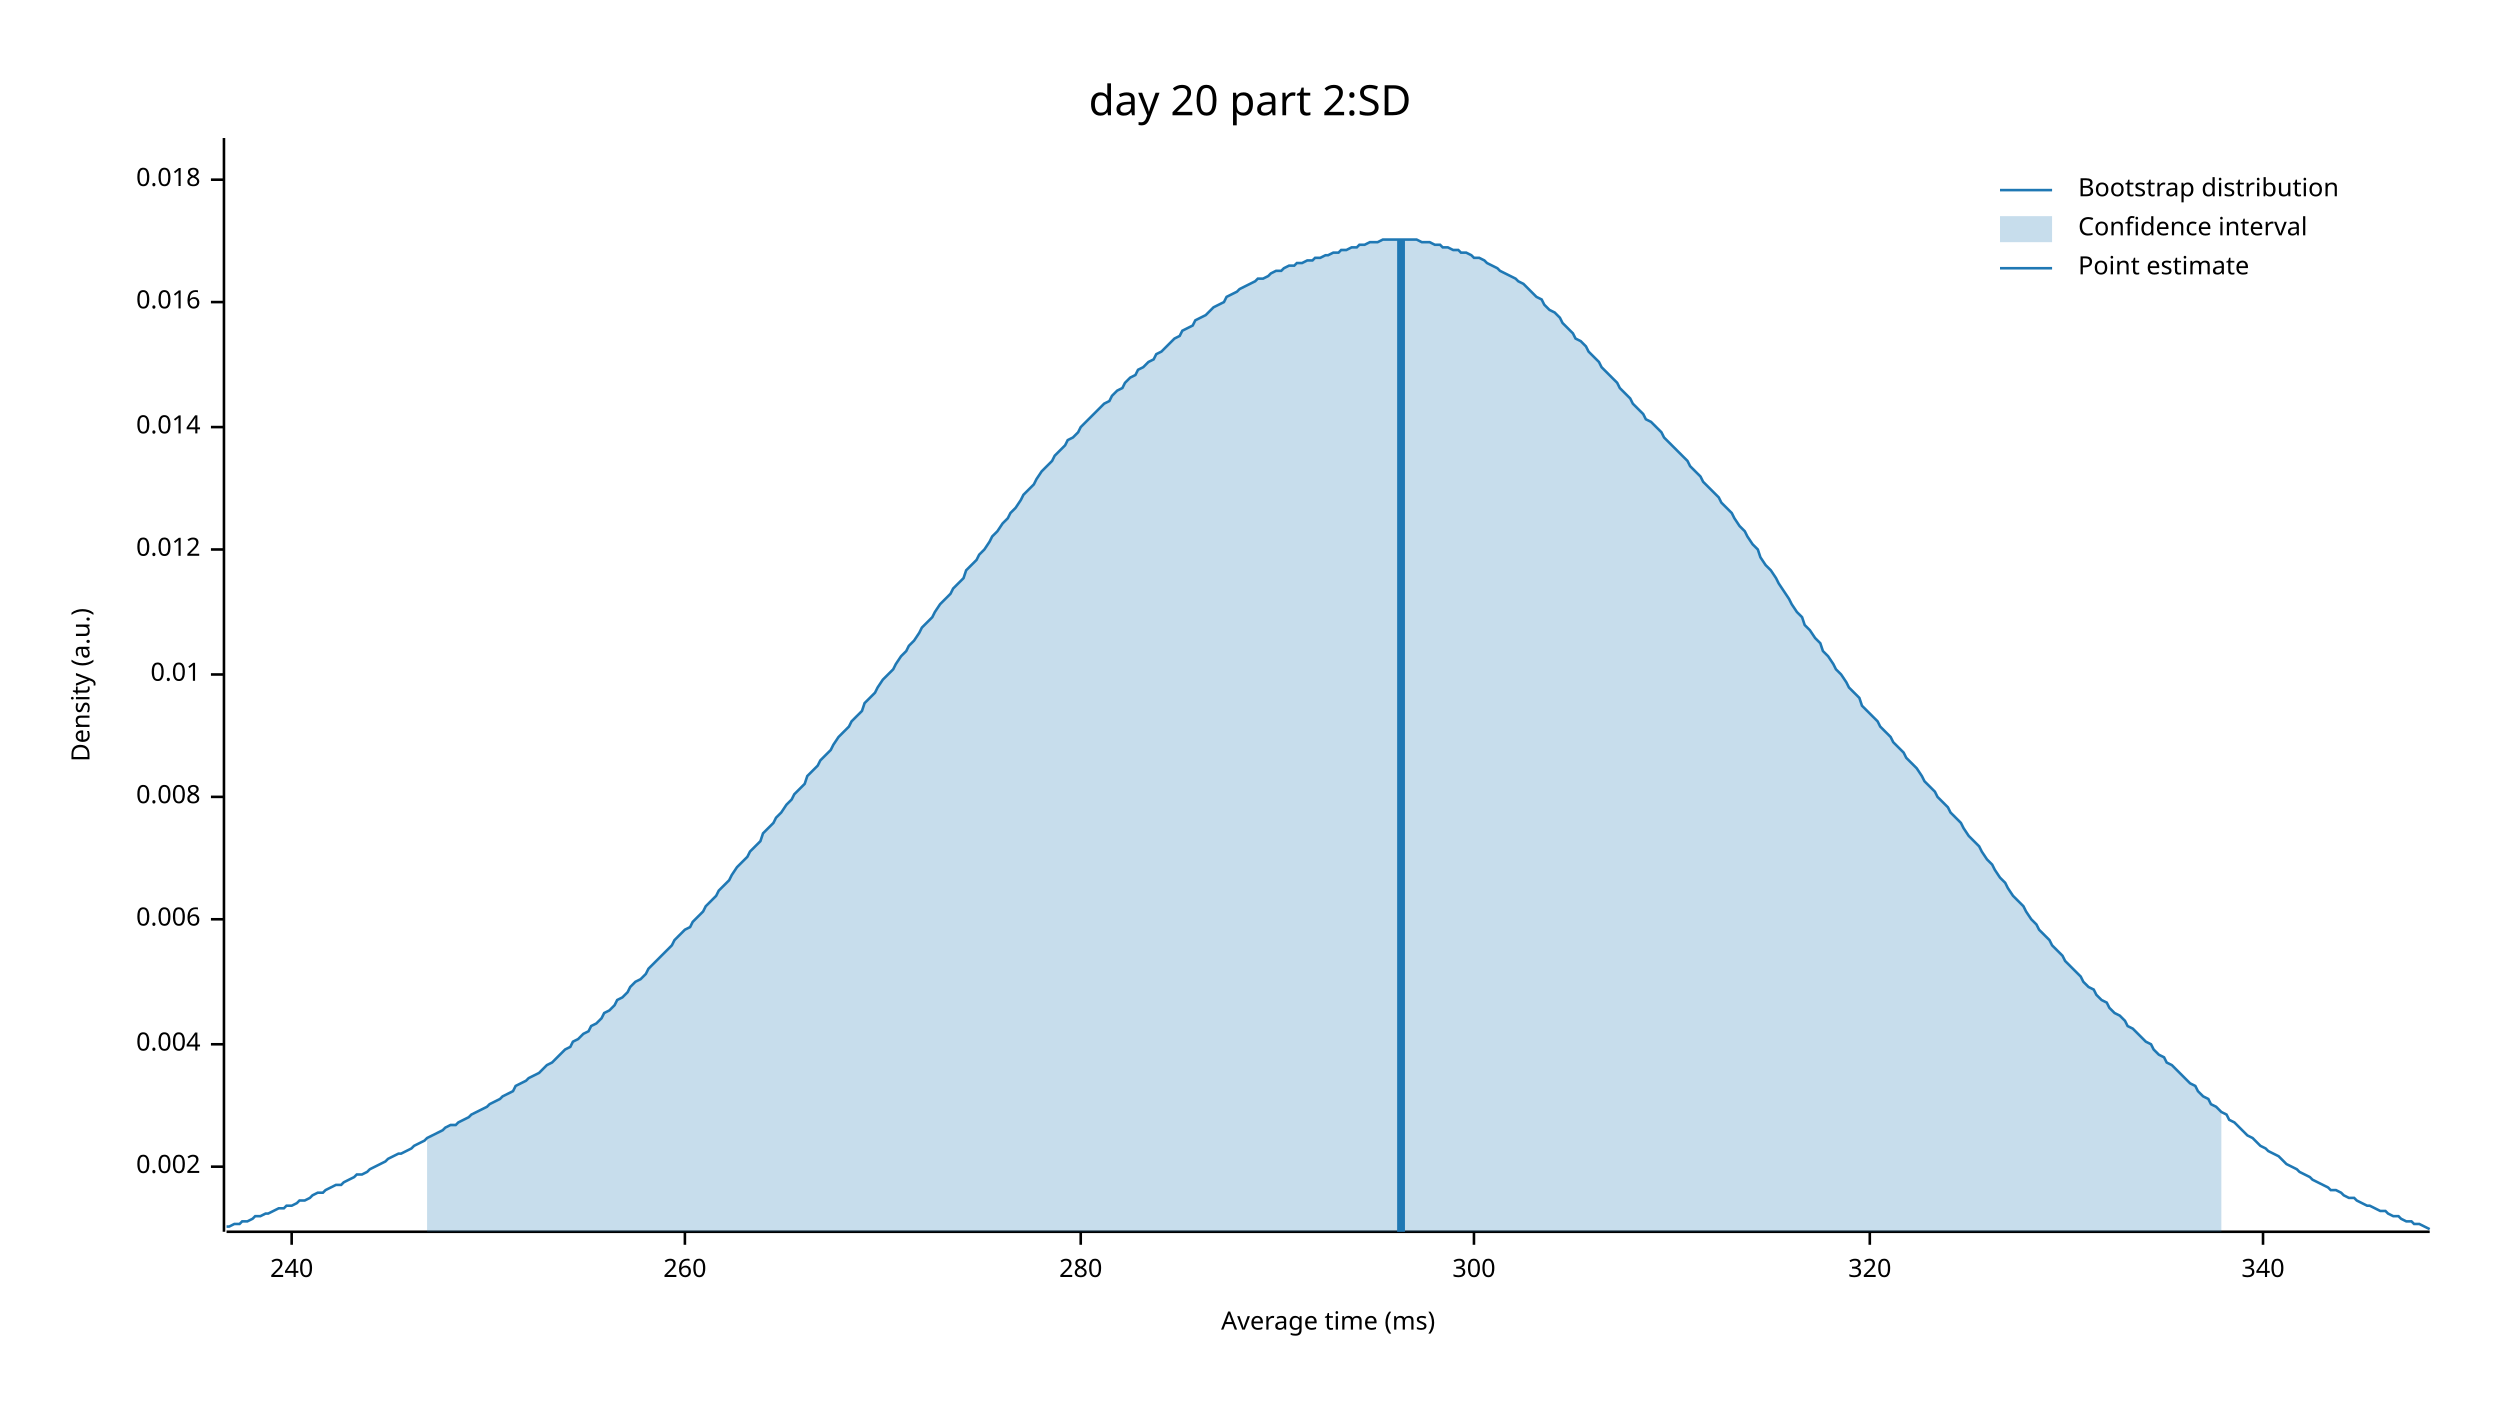
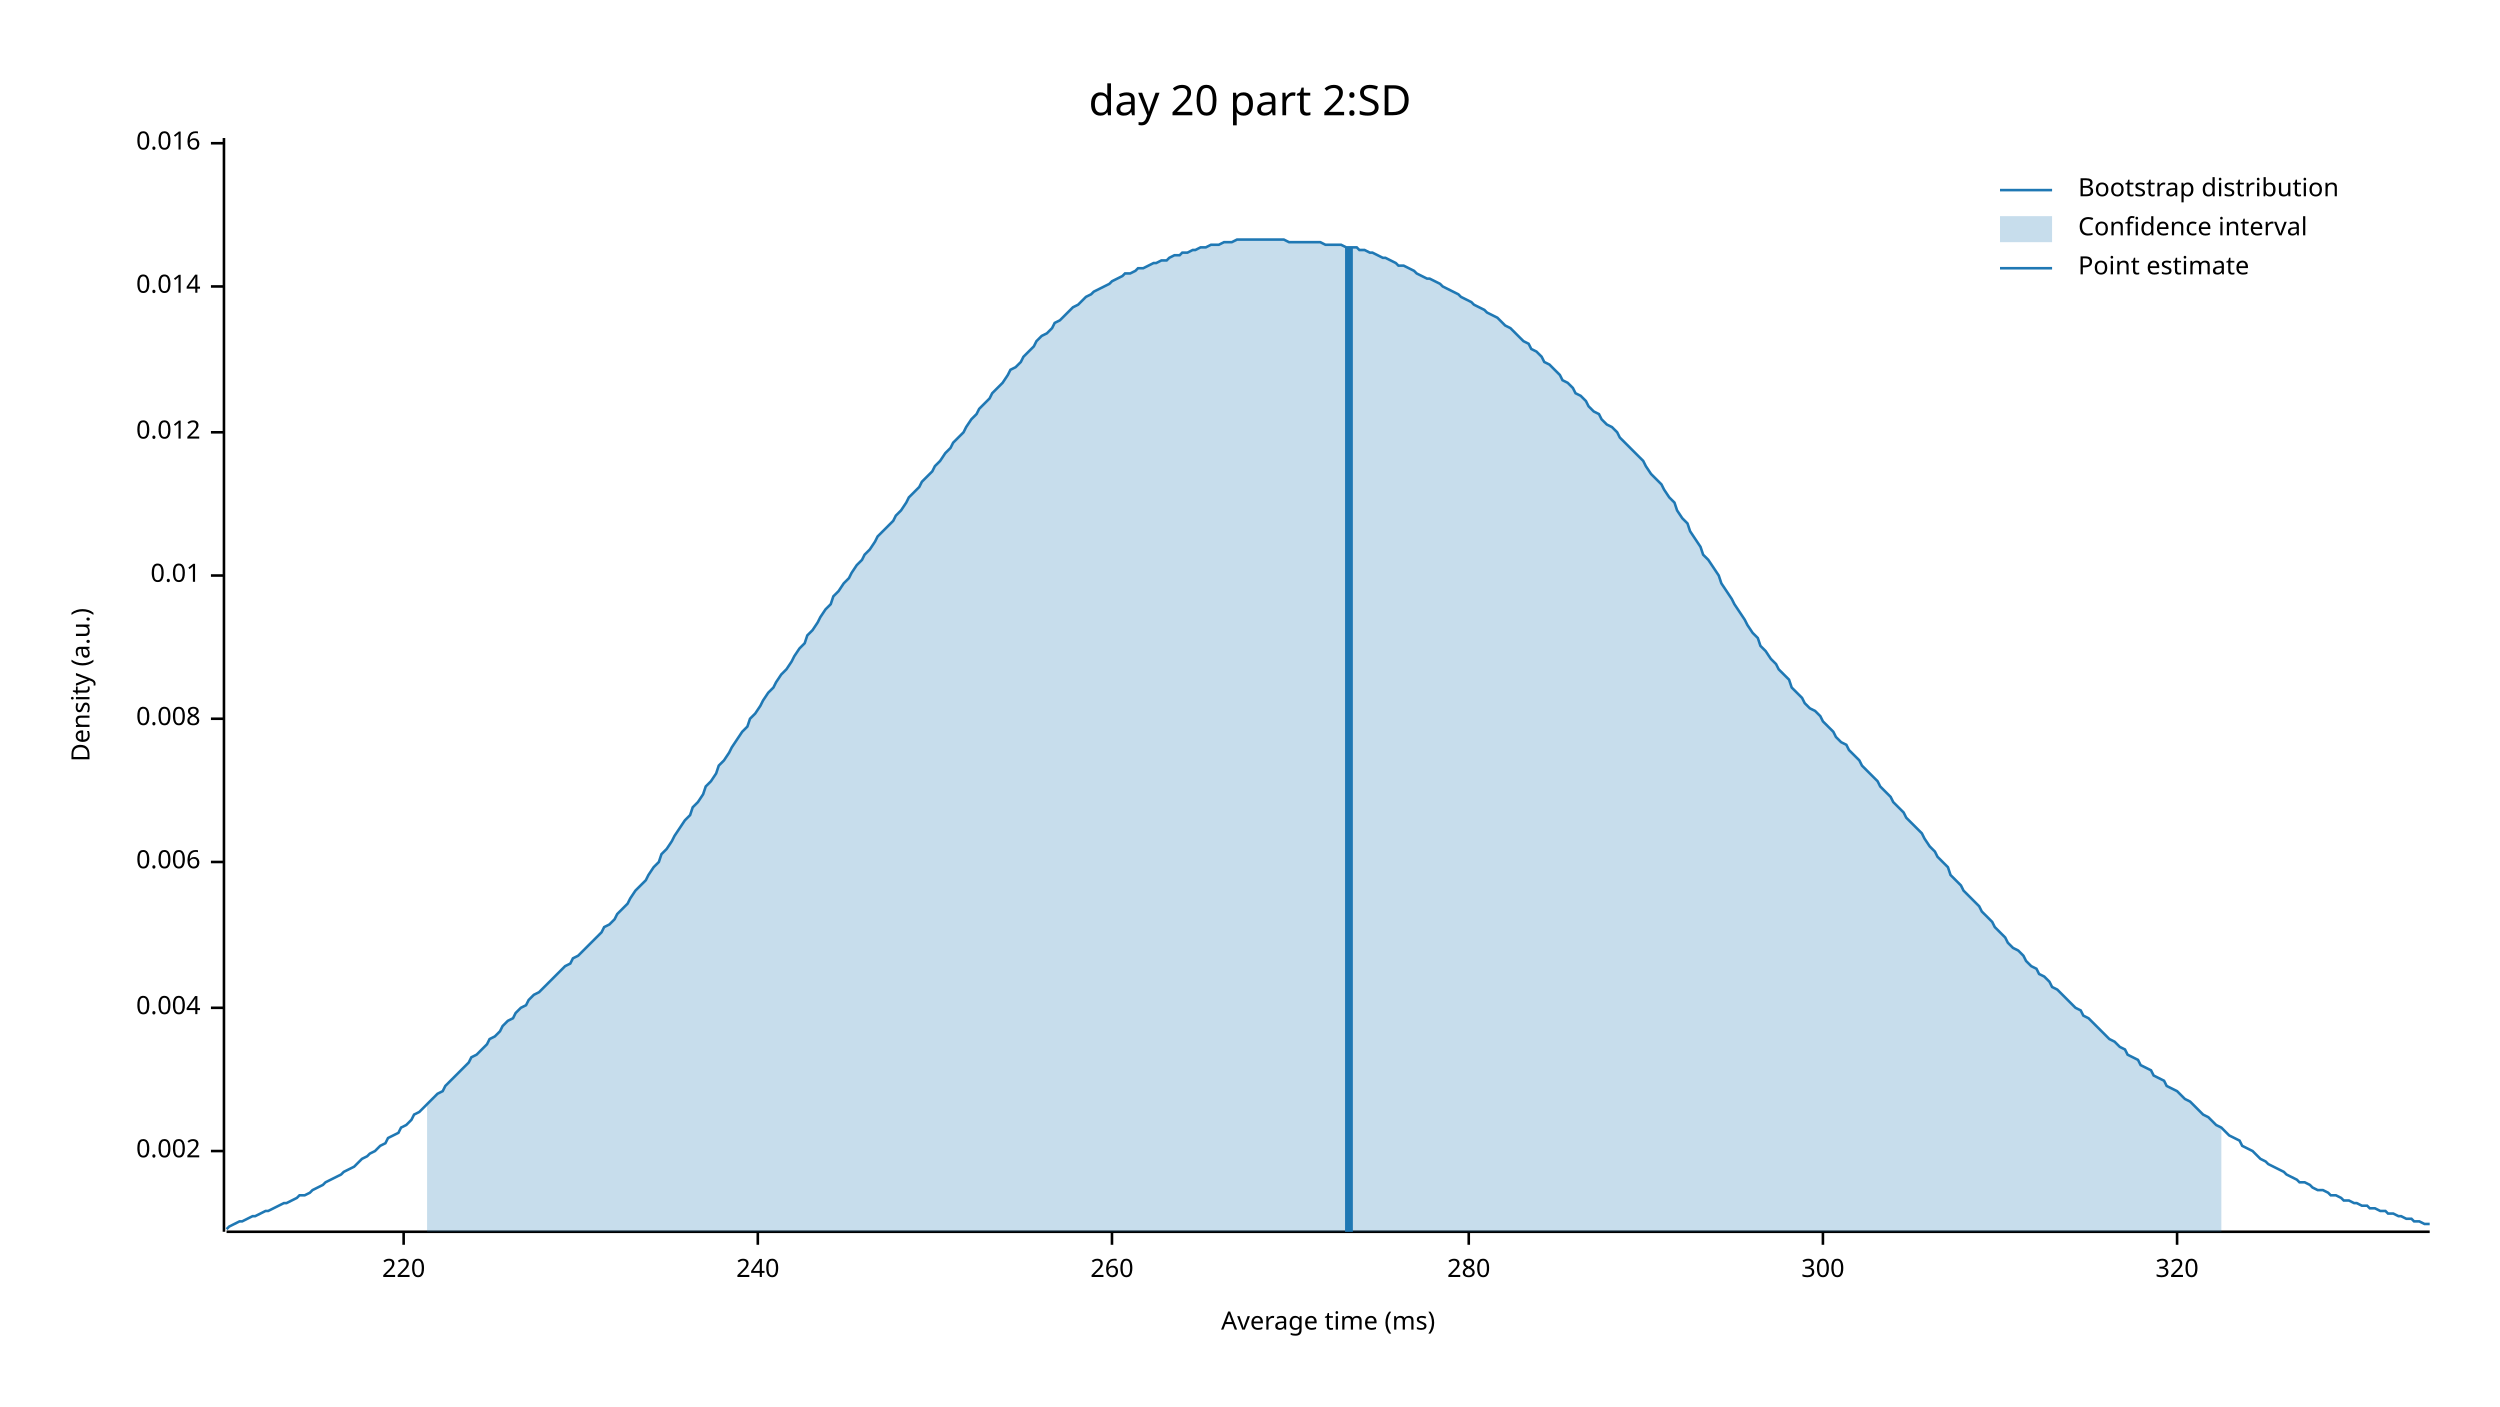
<svg xmlns="http://www.w3.org/2000/svg" width="960" height="540" viewBox="0 0 960 540">
  <text x="480" y="32" dy="0.76em" text-anchor="middle" font-family="sans-serif" font-size="16.129" opacity="1" fill="#000000">
day 20 part 2:SD
</text>
  <text x="27" y="263" dy="0.76em" text-anchor="middle" font-family="sans-serif" font-size="9.677" opacity="1" fill="#000000" transform="rotate(270, 27, 263)">
Density (a.u.)
</text>
  <text x="510" y="513" dy="-0.5ex" text-anchor="middle" font-family="sans-serif" font-size="9.677" opacity="1" fill="#000000">
Average time (ms)
</text>
  <polyline fill="none" opacity="1" stroke="#000000" stroke-width="1" points="86,53 86,473 " />
-   <text x="77" y="448" dy="0.5ex" text-anchor="end" font-family="sans-serif" font-size="9.677" opacity="1" fill="#000000">
+   <text x="77" y="442" dy="0.5ex" text-anchor="end" font-family="sans-serif" font-size="9.677" opacity="1" fill="#000000">
0.002
</text>
-   <polyline fill="none" opacity="1" stroke="#000000" stroke-width="1" points="81,448 86,448 " />
-   <text x="77" y="401" dy="0.5ex" text-anchor="end" font-family="sans-serif" font-size="9.677" opacity="1" fill="#000000">
+   <polyline fill="none" opacity="1" stroke="#000000" stroke-width="1" points="81,442 86,442 " />
+   <text x="77" y="387" dy="0.5ex" text-anchor="end" font-family="sans-serif" font-size="9.677" opacity="1" fill="#000000">
0.004
</text>
-   <polyline fill="none" opacity="1" stroke="#000000" stroke-width="1" points="81,401 86,401 " />
-   <text x="77" y="353" dy="0.5ex" text-anchor="end" font-family="sans-serif" font-size="9.677" opacity="1" fill="#000000">
+   <polyline fill="none" opacity="1" stroke="#000000" stroke-width="1" points="81,387 86,387 " />
+   <text x="77" y="331" dy="0.5ex" text-anchor="end" font-family="sans-serif" font-size="9.677" opacity="1" fill="#000000">
0.006
</text>
-   <polyline fill="none" opacity="1" stroke="#000000" stroke-width="1" points="81,353 86,353 " />
-   <text x="77" y="306" dy="0.5ex" text-anchor="end" font-family="sans-serif" font-size="9.677" opacity="1" fill="#000000">
+   <polyline fill="none" opacity="1" stroke="#000000" stroke-width="1" points="81,331 86,331 " />
+   <text x="77" y="276" dy="0.5ex" text-anchor="end" font-family="sans-serif" font-size="9.677" opacity="1" fill="#000000">
0.008
</text>
-   <polyline fill="none" opacity="1" stroke="#000000" stroke-width="1" points="81,306 86,306 " />
-   <text x="77" y="259" dy="0.5ex" text-anchor="end" font-family="sans-serif" font-size="9.677" opacity="1" fill="#000000">
+   <polyline fill="none" opacity="1" stroke="#000000" stroke-width="1" points="81,276 86,276 " />
+   <text x="77" y="221" dy="0.5ex" text-anchor="end" font-family="sans-serif" font-size="9.677" opacity="1" fill="#000000">
0.01
</text>
-   <polyline fill="none" opacity="1" stroke="#000000" stroke-width="1" points="81,259 86,259 " />
-   <text x="77" y="211" dy="0.5ex" text-anchor="end" font-family="sans-serif" font-size="9.677" opacity="1" fill="#000000">
+   <polyline fill="none" opacity="1" stroke="#000000" stroke-width="1" points="81,221 86,221 " />
+   <text x="77" y="166" dy="0.5ex" text-anchor="end" font-family="sans-serif" font-size="9.677" opacity="1" fill="#000000">
0.012
</text>
-   <polyline fill="none" opacity="1" stroke="#000000" stroke-width="1" points="81,211 86,211 " />
-   <text x="77" y="164" dy="0.5ex" text-anchor="end" font-family="sans-serif" font-size="9.677" opacity="1" fill="#000000">
+   <polyline fill="none" opacity="1" stroke="#000000" stroke-width="1" points="81,166 86,166 " />
+   <text x="77" y="110" dy="0.5ex" text-anchor="end" font-family="sans-serif" font-size="9.677" opacity="1" fill="#000000">
0.014
</text>
-   <polyline fill="none" opacity="1" stroke="#000000" stroke-width="1" points="81,164 86,164 " />
-   <text x="77" y="116" dy="0.5ex" text-anchor="end" font-family="sans-serif" font-size="9.677" opacity="1" fill="#000000">
+   <polyline fill="none" opacity="1" stroke="#000000" stroke-width="1" points="81,110 86,110 " />
+   <text x="77" y="55" dy="0.5ex" text-anchor="end" font-family="sans-serif" font-size="9.677" opacity="1" fill="#000000">
0.016
</text>
-   <polyline fill="none" opacity="1" stroke="#000000" stroke-width="1" points="81,116 86,116 " />
-   <text x="77" y="69" dy="0.5ex" text-anchor="end" font-family="sans-serif" font-size="9.677" opacity="1" fill="#000000">
- 0.018
+   <polyline fill="none" opacity="1" stroke="#000000" stroke-width="1" points="81,55 86,55 " />
+   <polyline fill="none" opacity="1" stroke="#000000" stroke-width="1" points="87,473 933,473 " />
+   <text x="155" y="483" dy="0.76em" text-anchor="middle" font-family="sans-serif" font-size="9.677" opacity="1" fill="#000000">
+ 220
</text>
-   <polyline fill="none" opacity="1" stroke="#000000" stroke-width="1" points="81,69 86,69 " />
-   <polyline fill="none" opacity="1" stroke="#000000" stroke-width="1" points="87,473 933,473 " />
-   <text x="112" y="483" dy="0.76em" text-anchor="middle" font-family="sans-serif" font-size="9.677" opacity="1" fill="#000000">
+   <polyline fill="none" opacity="1" stroke="#000000" stroke-width="1" points="155,473 155,478 " />
+   <text x="291" y="483" dy="0.76em" text-anchor="middle" font-family="sans-serif" font-size="9.677" opacity="1" fill="#000000">
240
</text>
-   <polyline fill="none" opacity="1" stroke="#000000" stroke-width="1" points="112,473 112,478 " />
-   <text x="263" y="483" dy="0.76em" text-anchor="middle" font-family="sans-serif" font-size="9.677" opacity="1" fill="#000000">
+   <polyline fill="none" opacity="1" stroke="#000000" stroke-width="1" points="291,473 291,478 " />
+   <text x="427" y="483" dy="0.76em" text-anchor="middle" font-family="sans-serif" font-size="9.677" opacity="1" fill="#000000">
260
</text>
-   <polyline fill="none" opacity="1" stroke="#000000" stroke-width="1" points="263,473 263,478 " />
-   <text x="415" y="483" dy="0.76em" text-anchor="middle" font-family="sans-serif" font-size="9.677" opacity="1" fill="#000000">
+   <polyline fill="none" opacity="1" stroke="#000000" stroke-width="1" points="427,473 427,478 " />
+   <text x="564" y="483" dy="0.76em" text-anchor="middle" font-family="sans-serif" font-size="9.677" opacity="1" fill="#000000">
280
</text>
-   <polyline fill="none" opacity="1" stroke="#000000" stroke-width="1" points="415,473 415,478 " />
-   <text x="566" y="483" dy="0.76em" text-anchor="middle" font-family="sans-serif" font-size="9.677" opacity="1" fill="#000000">
+   <polyline fill="none" opacity="1" stroke="#000000" stroke-width="1" points="564,473 564,478 " />
+   <text x="700" y="483" dy="0.76em" text-anchor="middle" font-family="sans-serif" font-size="9.677" opacity="1" fill="#000000">
300
</text>
-   <polyline fill="none" opacity="1" stroke="#000000" stroke-width="1" points="566,473 566,478 " />
-   <text x="718" y="483" dy="0.76em" text-anchor="middle" font-family="sans-serif" font-size="9.677" opacity="1" fill="#000000">
+   <polyline fill="none" opacity="1" stroke="#000000" stroke-width="1" points="700,473 700,478 " />
+   <text x="836" y="483" dy="0.76em" text-anchor="middle" font-family="sans-serif" font-size="9.677" opacity="1" fill="#000000">
320
</text>
-   <polyline fill="none" opacity="1" stroke="#000000" stroke-width="1" points="718,473 718,478 " />
-   <text x="869" y="483" dy="0.76em" text-anchor="middle" font-family="sans-serif" font-size="9.677" opacity="1" fill="#000000">
- 340
- </text>
-   <polyline fill="none" opacity="1" stroke="#000000" stroke-width="1" points="869,473 869,478 " />
-   <polyline fill="none" opacity="1" stroke="#1F78B4" stroke-width="1" points="87,471 88,471 90,470 92,470 93,469 95,469 97,468 98,467 100,467 102,466 103,466 105,465 107,464 109,464 110,463 112,463 114,462 115,461 117,461 119,460 120,459 122,458 124,458 125,457 127,456 129,455 131,455 132,454 134,453 136,452 137,451 139,451 141,450 142,449 144,448 146,447 148,446 149,445 151,444 153,443 154,443 156,442 158,441 159,440 161,439 163,438 164,437 166,436 168,435 170,434 171,433 173,432 175,432 176,431 178,430 180,429 181,428 183,427 185,426 187,425 188,424 190,423 192,422 193,421 195,420 197,419 198,417 200,416 202,415 203,414 205,413 207,412 209,410 210,409 212,408 214,406 215,405 217,403 219,402 220,400 222,399 224,397 226,396 227,394 229,393 231,391 232,389 234,388 236,386 237,384 239,383 241,381 242,379 244,377 246,376 248,374 249,372 251,370 253,368 254,367 256,365 258,363 259,361 261,359 263,357 265,356 266,354 268,352 270,350 271,348 273,346 275,344 276,342 278,340 280,338 281,336 283,333 285,331 287,329 288,327 290,325 292,323 293,320 295,318 297,316 298,314 300,312 302,309 304,307 305,305 307,303 309,301 310,298 312,296 314,294 315,292 317,290 319,288 320,286 322,283 324,281 326,279 327,277 329,275 331,273 332,270 334,268 336,266 337,264 339,261 341,259 343,257 344,255 346,252 348,250 349,248 351,246 353,243 354,241 356,239 358,237 359,235 361,232 363,230 365,228 366,226 368,224 370,222 371,219 373,217 375,215 376,213 378,211 380,208 381,206 383,204 385,201 387,199 388,197 390,195 392,192 393,190 395,188 397,186 398,184 400,181 402,179 404,177 405,175 407,173 409,171 410,169 412,168 414,166 415,164 417,162 419,160 420,159 422,157 424,155 426,154 427,152 429,150 431,149 432,147 434,145 436,144 437,142 439,141 441,139 443,138 444,136 446,135 448,133 449,132 451,130 453,129 454,127 456,126 458,125 459,123 461,122 463,121 465,119 466,118 468,117 470,116 471,114 473,113 475,112 476,111 478,110 480,109 482,108 483,107 485,107 487,106 488,105 490,104 492,104 493,103 495,102 497,102 498,101 500,101 502,100 504,100 505,99 507,99 509,98 510,98 512,97 514,97 515,96 517,96 519,95 521,95 522,94 524,94 526,93 527,93 529,93 531,92 532,92 534,92 536,92 537,92 539,92 541,92 543,92 544,92 546,93 548,93 549,93 551,94 553,94 554,95 556,95 558,96 560,96 561,97 563,97 565,98 566,99 568,99 570,100 571,101 573,102 575,103 576,104 578,105 580,106 582,107 583,108 585,109 587,111 588,112 590,114 592,115 593,117 595,119 597,120 599,122 600,124 602,126 604,128 605,130 607,131 609,133 610,135 612,137 614,139 615,141 617,143 619,145 621,147 622,149 624,151 626,153 627,155 629,157 631,159 632,161 634,162 636,164 638,166 639,168 641,170 643,172 644,173 646,175 648,177 649,179 651,181 653,183 654,185 656,187 658,189 660,191 661,193 663,195 665,197 666,199 668,202 670,204 671,206 673,209 675,211 676,214 678,217 680,219 682,222 683,224 685,227 687,230 688,232 690,235 692,237 693,240 695,242 697,245 699,247 700,250 702,252 704,255 705,257 707,259 709,262 710,264 712,266 714,268 715,271 717,273 719,275 721,277 722,279 724,281 726,283 727,285 729,287 731,289 732,291 734,293 736,295 738,298 739,300 741,302 743,304 744,306 746,308 748,310 749,312 751,314 753,316 754,318 756,321 758,323 760,325 761,327 763,330 765,332 766,334 768,337 770,339 771,341 773,344 775,346 777,348 778,350 780,353 782,355 783,357 785,359 787,361 788,363 790,365 792,367 793,369 795,371 797,373 799,375 800,377 802,379 804,380 805,382 807,384 809,385 810,387 812,389 814,390 816,392 817,394 819,395 821,397 822,398 824,400 826,401 827,403 829,405 831,406 832,408 834,409 836,411 838,413 839,414 841,416 843,417 844,419 846,421 848,422 849,424 851,425 853,427 855,428 856,430 858,431 860,433 861,434 863,436 865,437 866,438 868,440 870,441 871,442 873,443 875,444 877,446 878,447 880,448 882,449 883,450 885,451 887,452 888,453 890,454 892,455 894,456 895,457 897,457 899,458 900,459 902,460 904,460 905,461 907,462 909,463 910,463 912,464 914,465 916,465 917,466 919,467 921,467 922,468 924,469 926,469 927,470 929,470 931,471 933,472 " />
-   <polygon opacity="0.25" fill="#1F78B4" points="164,437 166,436 168,435 170,434 171,433 173,432 175,432 176,431 178,430 180,429 181,428 183,427 185,426 187,425 188,424 190,423 192,422 193,421 195,420 197,419 198,417 200,416 202,415 203,414 205,413 207,412 209,410 210,409 212,408 214,406 215,405 217,403 219,402 220,400 222,399 224,397 226,396 227,394 229,393 231,391 232,389 234,388 236,386 237,384 239,383 241,381 242,379 244,377 246,376 248,374 249,372 251,370 253,368 254,367 256,365 258,363 259,361 261,359 263,357 265,356 266,354 268,352 270,350 271,348 273,346 275,344 276,342 278,340 280,338 281,336 283,333 285,331 287,329 288,327 290,325 292,323 293,320 295,318 297,316 298,314 300,312 302,309 304,307 305,305 307,303 309,301 310,298 312,296 314,294 315,292 317,290 319,288 320,286 322,283 324,281 326,279 327,277 329,275 331,273 332,270 334,268 336,266 337,264 339,261 341,259 343,257 344,255 346,252 348,250 349,248 351,246 353,243 354,241 356,239 358,237 359,235 361,232 363,230 365,228 366,226 368,224 370,222 371,219 373,217 375,215 376,213 378,211 380,208 381,206 383,204 385,201 387,199 388,197 390,195 392,192 393,190 395,188 397,186 398,184 400,181 402,179 404,177 405,175 407,173 409,171 410,169 412,168 414,166 415,164 417,162 419,160 420,159 422,157 424,155 426,154 427,152 429,150 431,149 432,147 434,145 436,144 437,142 439,141 441,139 443,138 444,136 446,135 448,133 449,132 451,130 453,129 454,127 456,126 458,125 459,123 461,122 463,121 465,119 466,118 468,117 470,116 471,114 473,113 475,112 476,111 478,110 480,109 482,108 483,107 485,107 487,106 488,105 490,104 492,104 493,103 495,102 497,102 498,101 500,101 502,100 504,100 505,99 507,99 509,98 510,98 512,97 514,97 515,96 517,96 519,95 521,95 522,94 524,94 526,93 527,93 529,93 531,92 532,92 534,92 536,92 537,92 539,92 541,92 543,92 544,92 546,93 548,93 549,93 551,94 553,94 554,95 556,95 558,96 560,96 561,97 563,97 565,98 566,99 568,99 570,100 571,101 573,102 575,103 576,104 578,105 580,106 582,107 583,108 585,109 587,111 588,112 590,114 592,115 593,117 595,119 597,120 599,122 600,124 602,126 604,128 605,130 607,131 609,133 610,135 612,137 614,139 615,141 617,143 619,145 621,147 622,149 624,151 626,153 627,155 629,157 631,159 632,161 634,162 636,164 638,166 639,168 641,170 643,172 644,173 646,175 648,177 649,179 651,181 653,183 654,185 656,187 658,189 660,191 661,193 663,195 665,197 666,199 668,202 670,204 671,206 673,209 675,211 676,214 678,217 680,219 682,222 683,224 685,227 687,230 688,232 690,235 692,237 693,240 695,242 697,245 699,247 700,250 702,252 704,255 705,257 707,259 709,262 710,264 712,266 714,268 715,271 717,273 719,275 721,277 722,279 724,281 726,283 727,285 729,287 731,289 732,291 734,293 736,295 738,298 739,300 741,302 743,304 744,306 746,308 748,310 749,312 751,314 753,316 754,318 756,321 758,323 760,325 761,327 763,330 765,332 766,334 768,337 770,339 771,341 773,344 775,346 777,348 778,350 780,353 782,355 783,357 785,359 787,361 788,363 790,365 792,367 793,369 795,371 797,373 799,375 800,377 802,379 804,380 805,382 807,384 809,385 810,387 812,389 814,390 816,392 817,394 819,395 821,397 822,398 824,400 826,401 827,403 829,405 831,406 832,408 834,409 836,411 838,413 839,414 841,416 843,417 844,419 846,421 848,422 849,424 851,425 853,427 853,473 164,473 " />
-   <polyline fill="none" opacity="1" stroke="#1F78B4" stroke-width="3" points="538,473 538,92 " />
+   <polyline fill="none" opacity="1" stroke="#000000" stroke-width="1" points="836,473 836,478 " />
+   <polyline fill="none" opacity="1" stroke="#1F78B4" stroke-width="1" points="87,472 88,471 90,470 92,469 93,469 95,468 97,467 98,467 100,466 102,465 103,465 105,464 107,463 109,462 110,462 112,461 114,460 115,459 117,459 119,458 120,457 122,456 124,455 125,454 127,453 129,452 131,451 132,450 134,449 136,448 137,447 139,445 141,444 142,443 144,442 146,440 148,439 149,437 151,436 153,435 154,433 156,432 158,430 159,428 161,427 163,425 164,424 166,422 168,420 170,419 171,417 173,415 175,413 176,412 178,410 180,408 181,406 183,405 185,403 187,401 188,399 190,398 192,396 193,394 195,392 197,391 198,389 200,387 202,386 203,384 205,382 207,381 209,379 210,378 212,376 214,374 215,373 217,371 219,370 220,368 222,367 224,365 226,363 227,362 229,360 231,358 232,356 234,355 236,353 237,351 239,349 241,347 242,345 244,342 246,340 248,338 249,336 251,333 253,331 254,328 256,326 258,323 259,321 261,318 263,315 265,313 266,310 268,308 270,305 271,302 273,300 275,297 276,294 278,292 280,289 281,287 283,284 285,281 287,279 288,276 290,274 292,271 293,269 295,266 297,264 298,262 300,259 302,257 304,254 305,252 307,249 309,247 310,244 312,242 314,239 315,237 317,234 319,232 320,229 322,227 324,224 326,222 327,220 329,217 331,215 332,213 334,211 336,208 337,206 339,204 341,202 343,200 344,198 346,196 348,193 349,191 351,189 353,187 354,185 356,183 358,181 359,179 361,177 363,174 365,172 366,170 368,168 370,166 371,164 373,161 375,159 376,157 378,155 380,153 381,151 383,149 385,147 387,144 388,142 390,141 392,139 393,137 395,135 397,133 398,131 400,129 402,128 404,126 405,124 407,123 409,121 410,120 412,118 414,117 415,116 417,114 419,113 420,112 422,111 424,110 426,109 427,108 429,107 431,106 432,105 434,105 436,104 437,103 439,103 441,102 443,101 444,101 446,100 448,100 449,99 451,98 453,98 454,97 456,97 458,96 459,96 461,95 463,95 465,94 466,94 468,94 470,93 471,93 473,93 475,92 476,92 478,92 480,92 482,92 483,92 485,92 487,92 488,92 490,92 492,92 493,92 495,93 497,93 498,93 500,93 502,93 504,93 505,93 507,93 509,94 510,94 512,94 514,94 515,94 517,95 519,95 521,95 522,96 524,96 526,97 527,97 529,98 531,99 532,99 534,100 536,101 537,102 539,102 541,103 543,104 544,105 546,106 548,107 549,107 551,108 553,109 554,110 556,111 558,112 560,113 561,114 563,115 565,116 566,117 568,118 570,119 571,120 573,121 575,122 576,123 578,125 580,126 582,128 583,129 585,131 587,132 588,134 590,135 592,137 593,139 595,140 597,142 599,144 600,146 602,147 604,149 605,151 607,152 609,154 610,156 612,158 614,159 615,161 617,163 619,164 621,166 622,168 624,170 626,172 627,173 629,175 631,177 632,179 634,182 636,184 638,186 639,188 641,191 643,193 644,196 646,199 648,201 649,204 651,207 653,210 654,213 656,215 658,218 660,221 661,224 663,227 665,230 666,232 668,235 670,238 671,240 673,243 675,245 676,248 678,250 680,253 682,255 683,257 685,259 687,261 688,264 690,266 692,268 693,270 695,272 697,273 699,275 700,277 702,279 704,281 705,283 707,285 709,286 710,288 712,290 714,292 715,294 717,296 719,298 721,300 722,302 724,304 726,306 727,308 729,310 731,312 732,314 734,316 736,318 738,320 739,322 741,325 743,327 744,329 746,331 748,333 749,336 751,338 753,340 754,342 756,344 758,346 760,348 761,350 763,352 765,354 766,356 768,358 770,360 771,362 773,364 775,365 777,367 778,369 780,371 782,372 783,374 785,375 787,377 788,379 790,380 792,382 793,383 795,385 797,387 799,388 800,390 802,391 804,393 805,394 807,396 809,398 810,399 812,400 814,402 816,403 817,405 819,406 821,407 822,409 824,410 826,411 827,413 829,414 831,415 832,417 834,418 836,419 838,421 839,422 841,423 843,425 844,426 846,428 848,429 849,430 851,432 853,433 855,435 856,436 858,437 860,438 861,440 863,441 865,442 866,443 868,445 870,446 871,447 873,448 875,449 877,450 878,451 880,452 882,453 883,454 885,454 887,455 888,456 890,457 892,457 894,458 895,459 897,459 899,460 900,461 902,461 904,462 905,462 907,463 909,463 910,464 912,464 914,465 916,465 917,466 919,466 921,467 922,467 924,468 926,468 927,469 929,469 931,470 933,470 " />
+   <polygon opacity="0.25" fill="#1F78B4" points="164,424 166,422 168,420 170,419 171,417 173,415 175,413 176,412 178,410 180,408 181,406 183,405 185,403 187,401 188,399 190,398 192,396 193,394 195,392 197,391 198,389 200,387 202,386 203,384 205,382 207,381 209,379 210,378 212,376 214,374 215,373 217,371 219,370 220,368 222,367 224,365 226,363 227,362 229,360 231,358 232,356 234,355 236,353 237,351 239,349 241,347 242,345 244,342 246,340 248,338 249,336 251,333 253,331 254,328 256,326 258,323 259,321 261,318 263,315 265,313 266,310 268,308 270,305 271,302 273,300 275,297 276,294 278,292 280,289 281,287 283,284 285,281 287,279 288,276 290,274 292,271 293,269 295,266 297,264 298,262 300,259 302,257 304,254 305,252 307,249 309,247 310,244 312,242 314,239 315,237 317,234 319,232 320,229 322,227 324,224 326,222 327,220 329,217 331,215 332,213 334,211 336,208 337,206 339,204 341,202 343,200 344,198 346,196 348,193 349,191 351,189 353,187 354,185 356,183 358,181 359,179 361,177 363,174 365,172 366,170 368,168 370,166 371,164 373,161 375,159 376,157 378,155 380,153 381,151 383,149 385,147 387,144 388,142 390,141 392,139 393,137 395,135 397,133 398,131 400,129 402,128 404,126 405,124 407,123 409,121 410,120 412,118 414,117 415,116 417,114 419,113 420,112 422,111 424,110 426,109 427,108 429,107 431,106 432,105 434,105 436,104 437,103 439,103 441,102 443,101 444,101 446,100 448,100 449,99 451,98 453,98 454,97 456,97 458,96 459,96 461,95 463,95 465,94 466,94 468,94 470,93 471,93 473,93 475,92 476,92 478,92 480,92 482,92 483,92 485,92 487,92 488,92 490,92 492,92 493,92 495,93 497,93 498,93 500,93 502,93 504,93 505,93 507,93 509,94 510,94 512,94 514,94 515,94 517,95 519,95 521,95 522,96 524,96 526,97 527,97 529,98 531,99 532,99 534,100 536,101 537,102 539,102 541,103 543,104 544,105 546,106 548,107 549,107 551,108 553,109 554,110 556,111 558,112 560,113 561,114 563,115 565,116 566,117 568,118 570,119 571,120 573,121 575,122 576,123 578,125 580,126 582,128 583,129 585,131 587,132 588,134 590,135 592,137 593,139 595,140 597,142 599,144 600,146 602,147 604,149 605,151 607,152 609,154 610,156 612,158 614,159 615,161 617,163 619,164 621,166 622,168 624,170 626,172 627,173 629,175 631,177 632,179 634,182 636,184 638,186 639,188 641,191 643,193 644,196 646,199 648,201 649,204 651,207 653,210 654,213 656,215 658,218 660,221 661,224 663,227 665,230 666,232 668,235 670,238 671,240 673,243 675,245 676,248 678,250 680,253 682,255 683,257 685,259 687,261 688,264 690,266 692,268 693,270 695,272 697,273 699,275 700,277 702,279 704,281 705,283 707,285 709,286 710,288 712,290 714,292 715,294 717,296 719,298 721,300 722,302 724,304 726,306 727,308 729,310 731,312 732,314 734,316 736,318 738,320 739,322 741,325 743,327 744,329 746,331 748,333 749,336 751,338 753,340 754,342 756,344 758,346 760,348 761,350 763,352 765,354 766,356 768,358 770,360 771,362 773,364 775,365 777,367 778,369 780,371 782,372 783,374 785,375 787,377 788,379 790,380 792,382 793,383 795,385 797,387 799,388 800,390 802,391 804,393 805,394 807,396 809,398 810,399 812,400 814,402 816,403 817,405 819,406 821,407 822,409 824,410 826,411 827,413 829,414 831,415 832,417 834,418 836,419 838,421 839,422 841,423 843,425 844,426 846,428 848,429 849,430 851,432 853,433 853,473 164,473 " />
+   <polyline fill="none" opacity="1" stroke="#1F78B4" stroke-width="3" points="518,473 518,95 " />
  <text x="798" y="68" dy="0.76em" text-anchor="start" font-family="sans-serif" font-size="9.677" opacity="1" fill="#000000">
Bootstrap distribution
</text>
  <text x="798" y="83" dy="0.76em" text-anchor="start" font-family="sans-serif" font-size="9.677" opacity="1" fill="#000000">
Confidence interval
</text>
  <text x="798" y="98" dy="0.76em" text-anchor="start" font-family="sans-serif" font-size="9.677" opacity="1" fill="#000000">
Point estimate
</text>
  <polyline fill="none" opacity="1" stroke="#1F78B4" stroke-width="1" points="768,73 788,73 " />
  <rect x="768" y="83" width="20" height="10" opacity="0.25" fill="#1F78B4" stroke="none" />
  <polyline fill="none" opacity="1" stroke="#1F78B4" stroke-width="1" points="768,103 788,103 " />
</svg>
